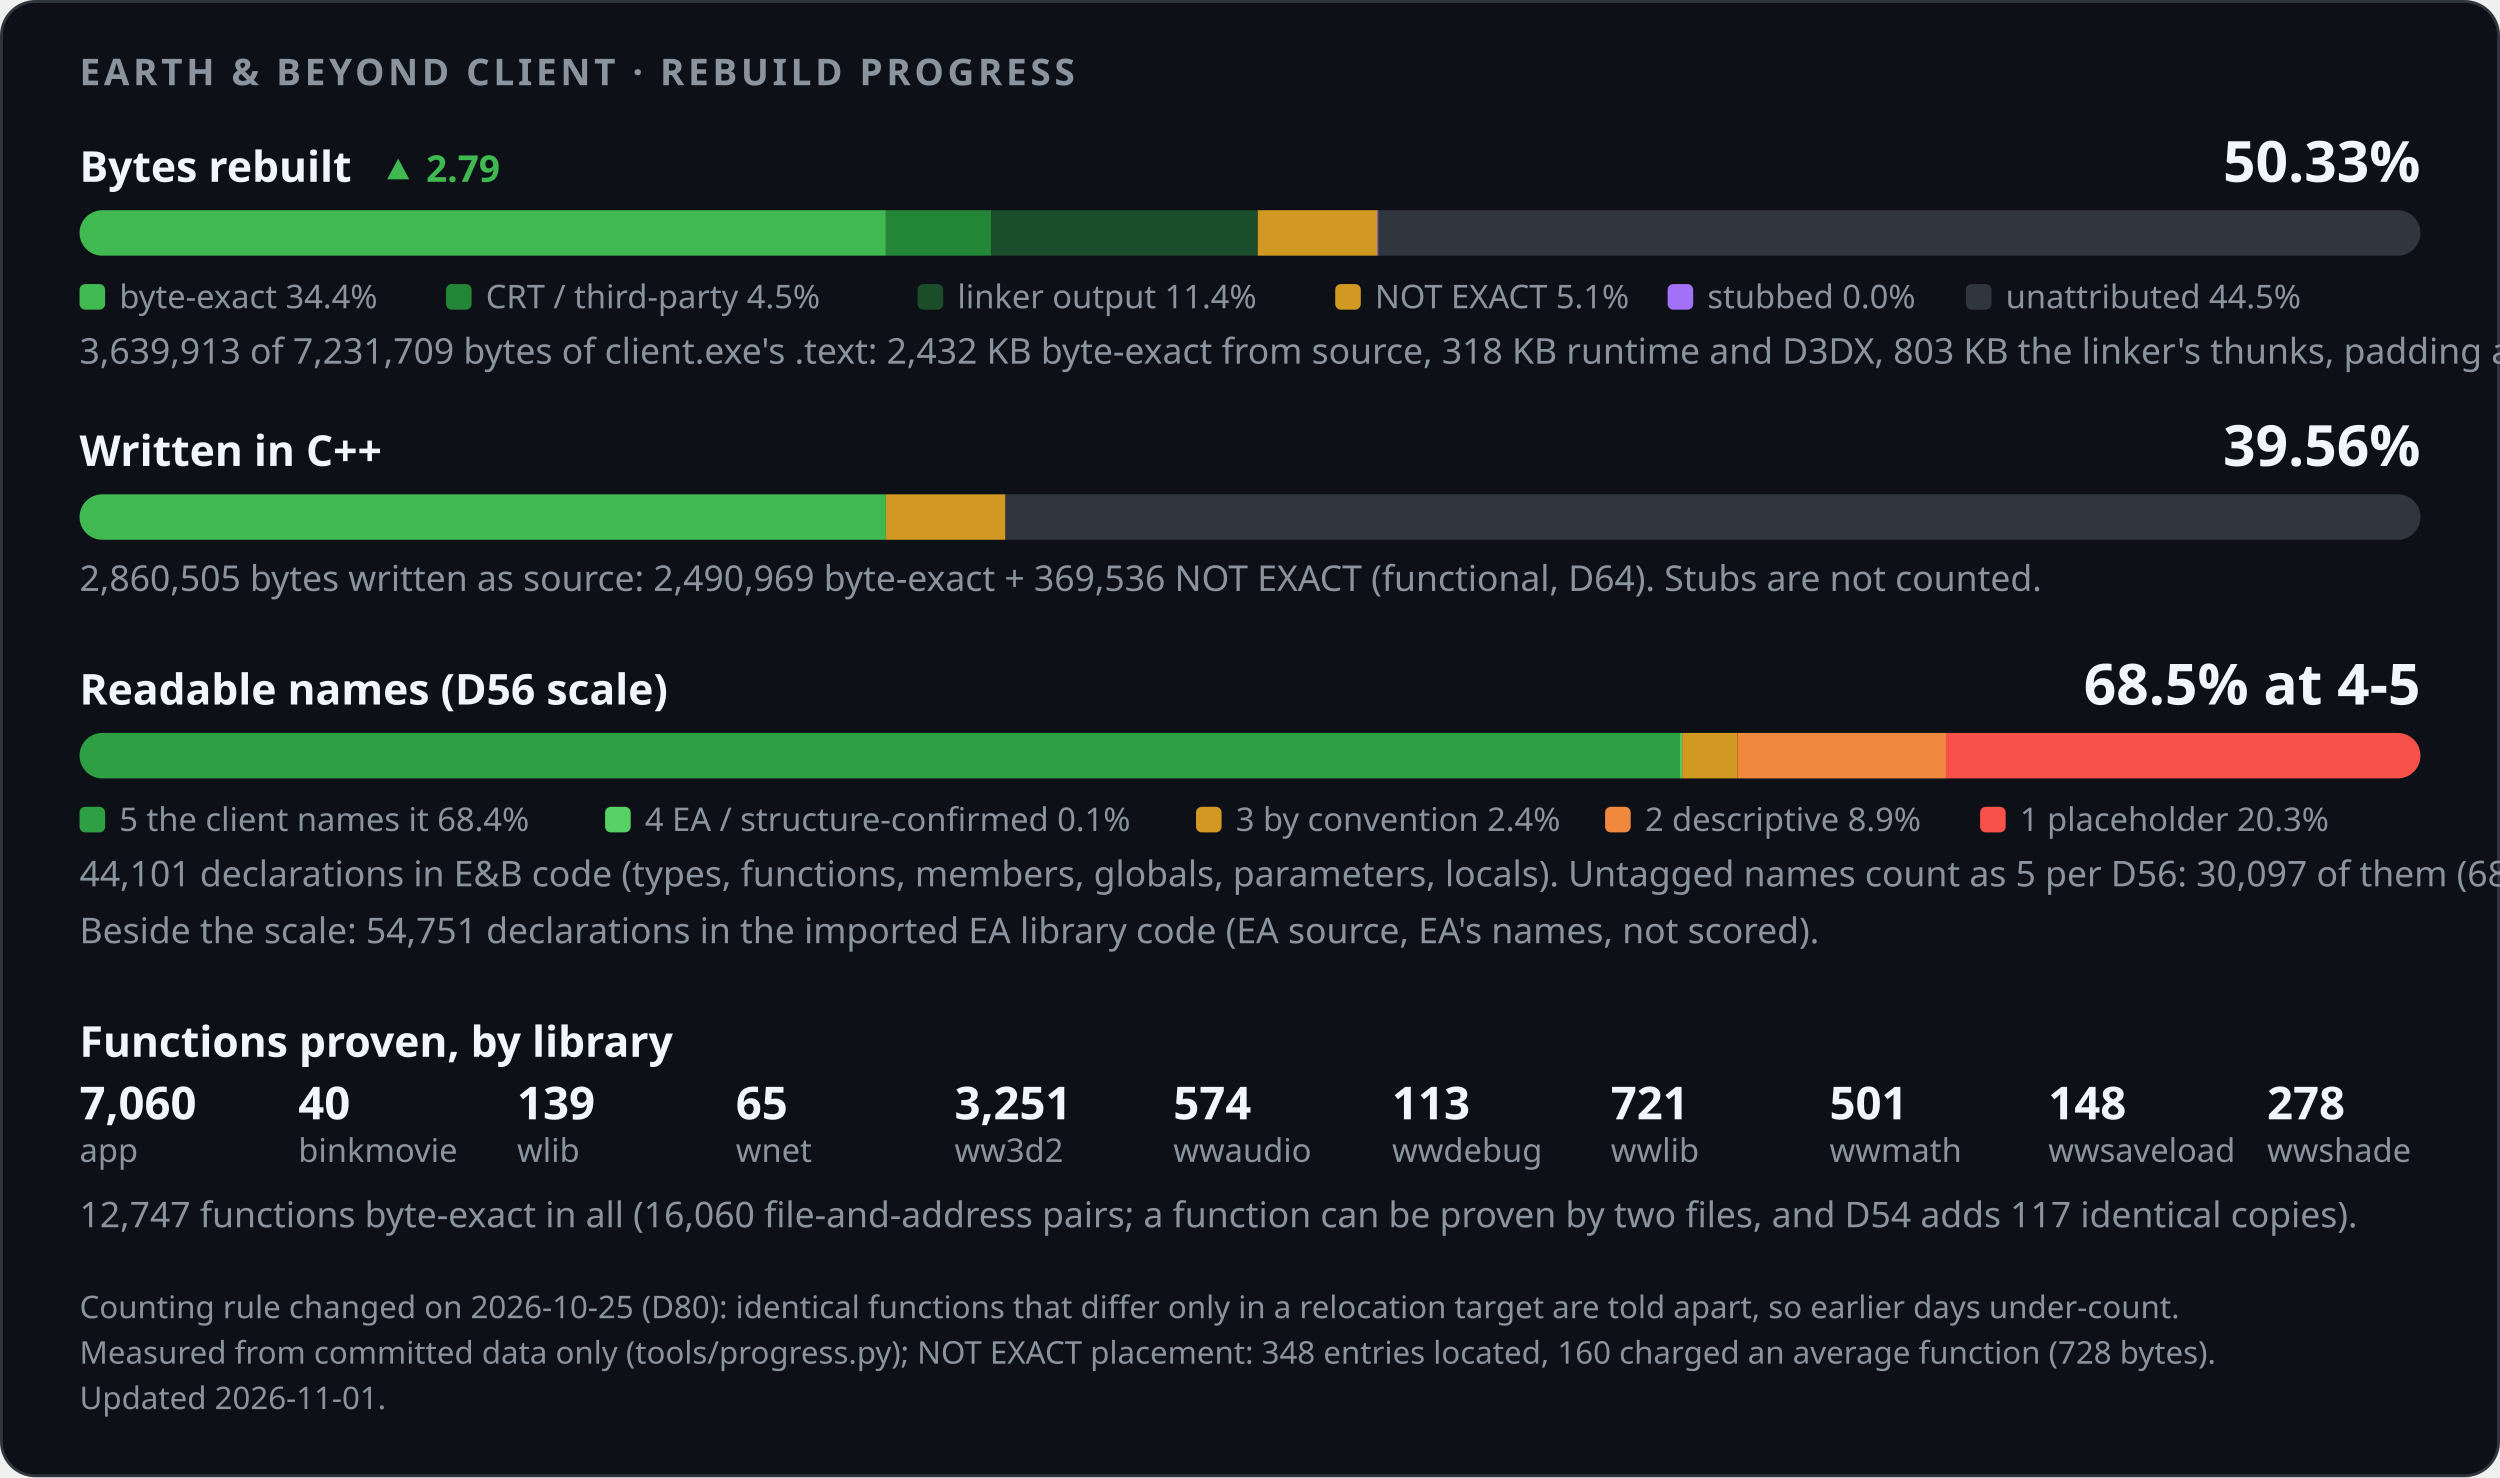
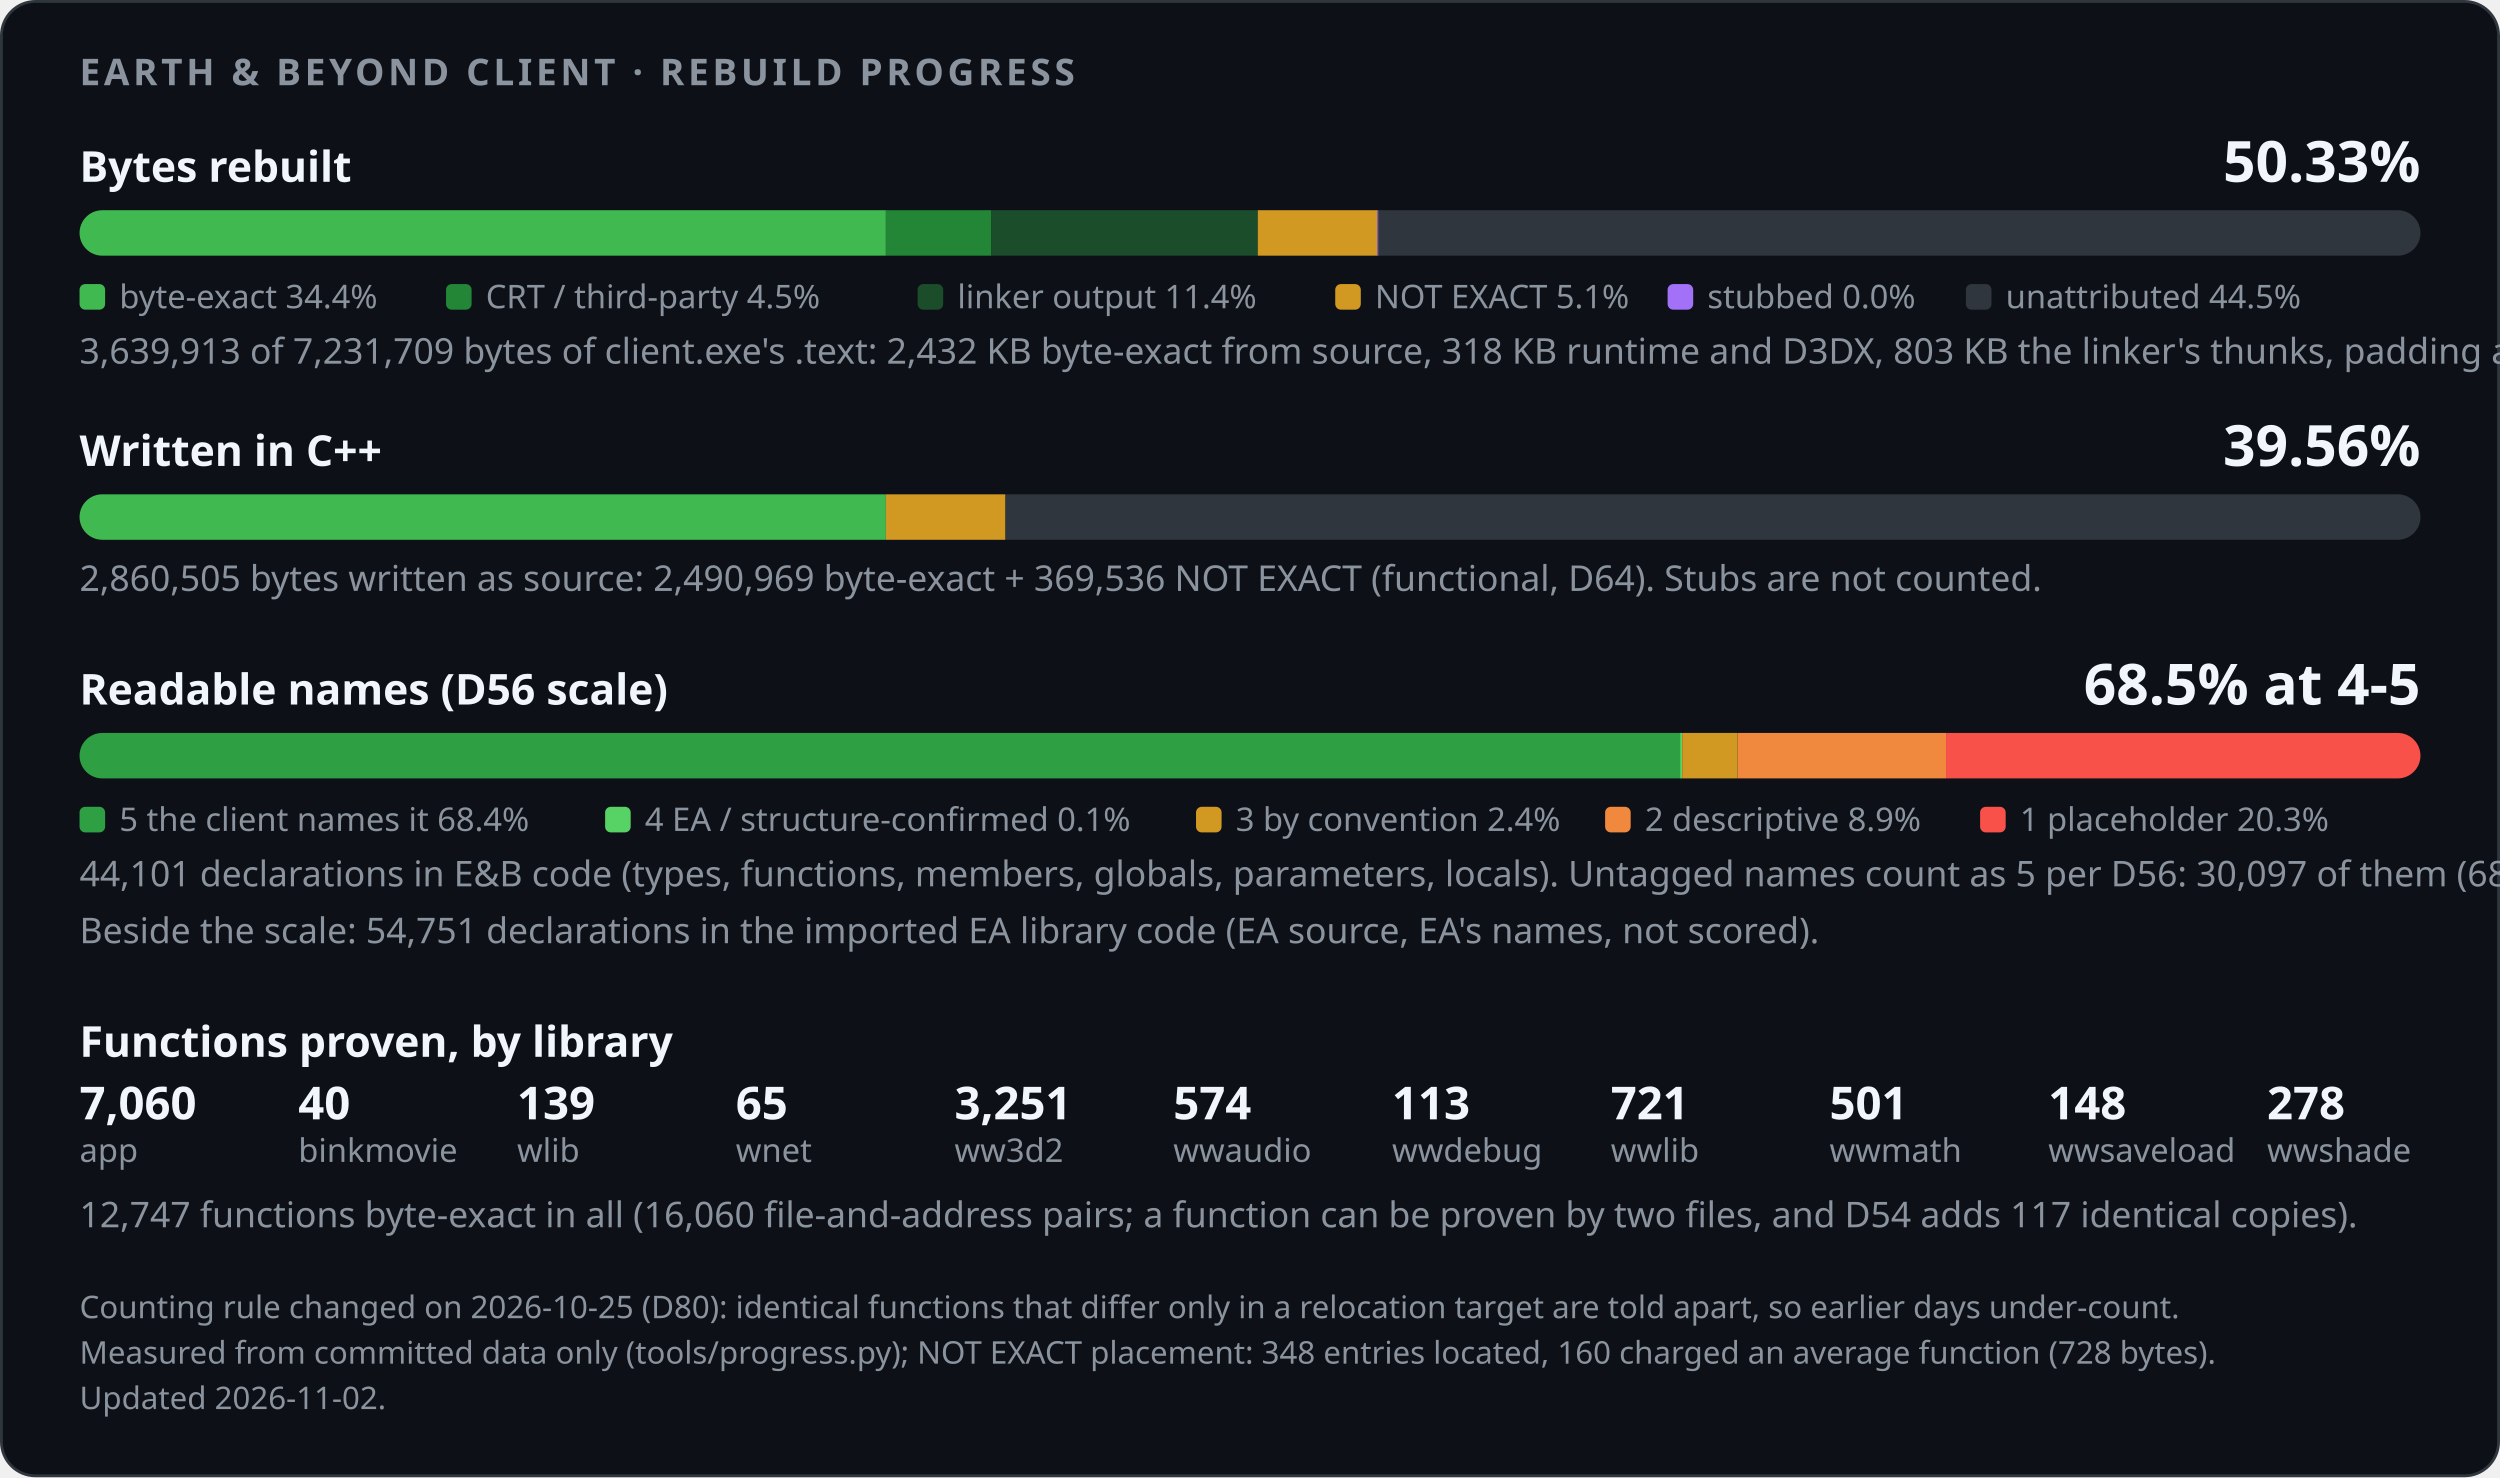
<svg xmlns="http://www.w3.org/2000/svg" width="880" height="520" viewBox="0 0 880 520" role="img" aria-labelledby="title desc">
  <style>
    .card { fill: #0d1117; stroke: #30363d; } .strong { fill: #f0f6fc; } .muted { fill: #8b949e; }
    .grid { stroke: #30363d; } .up { fill: #3fb950; } .down { fill: #f85149; }
    .s-exact { fill: #3fb950; } .s-notexact { fill: #d29922; } .s-stub { fill: #a371f7; }
    .s-third { fill: #238636; } .s-linker { fill: #1b4d2b; } .s-unattr { fill: #30363d; }
    .l-exact { stroke: #3fb950; } .l-written { stroke: #58a6ff; }
    @media (prefers-color-scheme: light) {
      .card { fill: #ffffff; stroke: #d0d7de; } .strong { fill: #1f2328; } .muted { fill: #59636e; }
      .grid { stroke: #d0d7de; } .up { fill: #1a7f37; } .down { fill: #cf222e; }
      .s-exact { fill: #1a7f37; } .s-third { fill: #4ac26b; } .s-linker { fill: #aceebb; } .s-unattr { fill: #d0d7de; }
      .l-exact { stroke: #1a7f37; } .l-written { stroke: #0969da; }
    }
  </style>
  <rect class="card" x="0.5" y="0.5" width="879" height="519" rx="12" />
  <g font-family="-apple-system,BlinkMacSystemFont,'Segoe UI','Noto Sans',Helvetica,Arial,sans-serif">
    <text x="28" y="30" class="muted" font-size="13" font-weight="600" letter-spacing="1.3">EARTH &amp; BEYOND CLIENT · REBUILD PROGRESS</text>
-     <text x="28" y="64" class="strong" font-size="15" font-weight="600">Bytes rebuilt<tspan class="up" dx="10" font-size="13" font-weight="600">▲ 2.79</tspan>
-     </text>
+     <text x="28" y="64" class="strong" font-size="15" font-weight="600">Bytes rebuilt</text>
    <text x="852" y="64" class="strong" font-size="20" font-weight="700" text-anchor="end">50.33%</text>
    <clipPath id="clip74">
      <rect x="28" y="74" width="824" height="16" rx="8.0" />
    </clipPath>
    <g clip-path="url(#clip74)">
      <rect x="28.00" y="74" width="283.83" height="16" class="s-exact" />
      <rect x="311.83" y="74" width="37.17" height="16" class="s-third" />
      <rect x="349.00" y="74" width="93.74" height="16" class="s-linker" />
      <rect x="442.74" y="74" width="42.11" height="16" class="s-notexact" />
      <rect x="484.85" y="74" width="0.41" height="16" class="s-stub" />
      <rect x="485.25" y="74" width="366.75" height="16" class="s-unattr" />
    </g>
    <rect x="28" y="100" width="9" height="9" rx="2" class="s-exact" />
    <text x="42" y="108.5" class="muted" font-size="11.5">byte-exact 34.4%</text>
    <rect x="157" y="100" width="9" height="9" rx="2" class="s-third" />
    <text x="171" y="108.5" class="muted" font-size="11.5">CRT / third-party 4.5%</text>
    <rect x="323" y="100" width="9" height="9" rx="2" class="s-linker" />
    <text x="337" y="108.5" class="muted" font-size="11.5">linker output 11.4%</text>
    <rect x="470" y="100" width="9" height="9" rx="2" class="s-notexact" />
    <text x="484" y="108.5" class="muted" font-size="11.5">NOT EXACT 5.1%</text>
    <rect x="587" y="100" width="9" height="9" rx="2" class="s-stub" />
    <text x="601" y="108.5" class="muted" font-size="11.5">stubbed 0.0%</text>
    <rect x="692" y="100" width="9" height="9" rx="2" class="s-unattr" />
    <text x="706" y="108.5" class="muted" font-size="11.5">unattributed 44.5%</text>
    <text x="28" y="128" class="muted" font-size="12.5">3,639,913 of 7,231,709 bytes of client.exe's .text: 2,432 KB byte-exact from source, 318 KB runtime and D3DX, 803 KB the linker's thunks, padding and EH stubs.</text>
    <text x="28" y="164" class="strong" font-size="15" font-weight="600">Written in C++</text>
    <text x="852" y="164" class="strong" font-size="20" font-weight="700" text-anchor="end">39.56%</text>
    <clipPath id="clip174">
      <rect x="28" y="174" width="824" height="16" rx="8.0" />
    </clipPath>
    <g clip-path="url(#clip174)">
      <rect x="28.00" y="174" width="283.83" height="16" class="s-exact" />
      <rect x="311.83" y="174" width="42.11" height="16" class="s-notexact" />
      <rect x="353.93" y="174" width="498.07" height="16" class="s-unattr" />
    </g>
    <text x="28" y="208" class="muted" font-size="12.5">2,860,505 bytes written as source: 2,490,969 byte-exact + 369,536 NOT EXACT (functional, D64). Stubs are not counted.</text>
    <text x="28" y="248" class="strong" font-size="15" font-weight="600">Readable names (D56 scale)</text>
    <text x="852" y="248" class="strong" font-size="20" font-weight="700" text-anchor="end">68.5% at 4-5</text>
    <clipPath id="clip258">
      <rect x="28" y="258" width="824" height="16" rx="8.0" />
    </clipPath>
    <g clip-path="url(#clip258)">
      <rect x="28.00" y="258" width="563.39" height="16" fill="#2ea043" />
      <rect x="591.39" y="258" width="0.73" height="16" fill="#56d364" />
      <rect x="592.12" y="258" width="19.53" height="16" fill="#d29922" />
      <rect x="611.64" y="258" width="73.35" height="16" fill="#f0883e" />
      <rect x="685.00" y="258" width="167.00" height="16" fill="#f85149" />
    </g>
    <rect x="28" y="284" width="9" height="9" rx="2" fill="#2ea043" />
    <text x="42" y="292.5" class="muted" font-size="11.5">5 the client names it 68.4%</text>
    <rect x="213" y="284" width="9" height="9" rx="2" fill="#56d364" />
    <text x="227" y="292.5" class="muted" font-size="11.5">4 EA / structure-confirmed 0.1%</text>
    <rect x="421" y="284" width="9" height="9" rx="2" fill="#d29922" />
    <text x="435" y="292.5" class="muted" font-size="11.5">3 by convention 2.4%</text>
    <rect x="565" y="284" width="9" height="9" rx="2" fill="#f0883e" />
    <text x="579" y="292.5" class="muted" font-size="11.5">2 descriptive 8.9%</text>
    <rect x="697" y="284" width="9" height="9" rx="2" fill="#f85149" />
    <text x="711" y="292.5" class="muted" font-size="11.5">1 placeholder 20.3%</text>
    <text x="28" y="312" class="muted" font-size="12.5">44,101 declarations in E&amp;B code (types, functions, members, globals, parameters, locals). Untagged names count as 5 per D56: 30,097 of them (68.2%).</text>
    <text x="28" y="332" class="muted" font-size="12.5">Beside the scale: 54,751 declarations in the imported EA library code (EA source, EA's names, not scored).</text>
    <text x="28" y="372" class="strong" font-size="15" font-weight="600">Functions proven, by library</text>
    <text x="28" y="394" class="strong" font-size="16" font-weight="700">7,060</text>
    <text x="28" y="409" class="muted" font-size="11.5">app</text>
    <text x="105" y="394" class="strong" font-size="16" font-weight="700">40</text>
    <text x="105" y="409" class="muted" font-size="11.5">binkmovie</text>
    <text x="182" y="394" class="strong" font-size="16" font-weight="700">139</text>
    <text x="182" y="409" class="muted" font-size="11.5">wlib</text>
    <text x="259" y="394" class="strong" font-size="16" font-weight="700">65</text>
    <text x="259" y="409" class="muted" font-size="11.5">wnet</text>
    <text x="336" y="394" class="strong" font-size="16" font-weight="700">3,251</text>
    <text x="336" y="409" class="muted" font-size="11.5">ww3d2</text>
    <text x="413" y="394" class="strong" font-size="16" font-weight="700">574</text>
    <text x="413" y="409" class="muted" font-size="11.5">wwaudio</text>
    <text x="490" y="394" class="strong" font-size="16" font-weight="700">113</text>
    <text x="490" y="409" class="muted" font-size="11.5">wwdebug</text>
    <text x="567" y="394" class="strong" font-size="16" font-weight="700">721</text>
    <text x="567" y="409" class="muted" font-size="11.5">wwlib</text>
    <text x="644" y="394" class="strong" font-size="16" font-weight="700">501</text>
    <text x="644" y="409" class="muted" font-size="11.5">wwmath</text>
    <text x="721" y="394" class="strong" font-size="16" font-weight="700">148</text>
    <text x="721" y="409" class="muted" font-size="11.5">wwsaveload</text>
    <text x="798" y="394" class="strong" font-size="16" font-weight="700">278</text>
    <text x="798" y="409" class="muted" font-size="11.5">wwshade</text>
    <text x="28" y="432" class="muted" font-size="12.5">12,747 functions byte-exact in all (16,060 file-and-address pairs; a function can be proven by two files, and D54 adds 117 identical copies).</text>
    <text x="28" y="464" class="muted" font-size="11">Counting rule changed on 2026-10-25 (D80): identical functions that differ only in a relocation target are told apart, so earlier days under-count.</text>
    <text x="28" y="480" class="muted" font-size="11">Measured from committed data only (tools/progress.py); NOT EXACT placement: 348 entries located, 160 charged an average function (728 bytes).</text>
-     <text x="28" y="496" class="muted" font-size="11">Updated 2026-11-01.</text>
+     <text x="28" y="496" class="muted" font-size="11">Updated 2026-11-02.</text>
  </g>
</svg>
